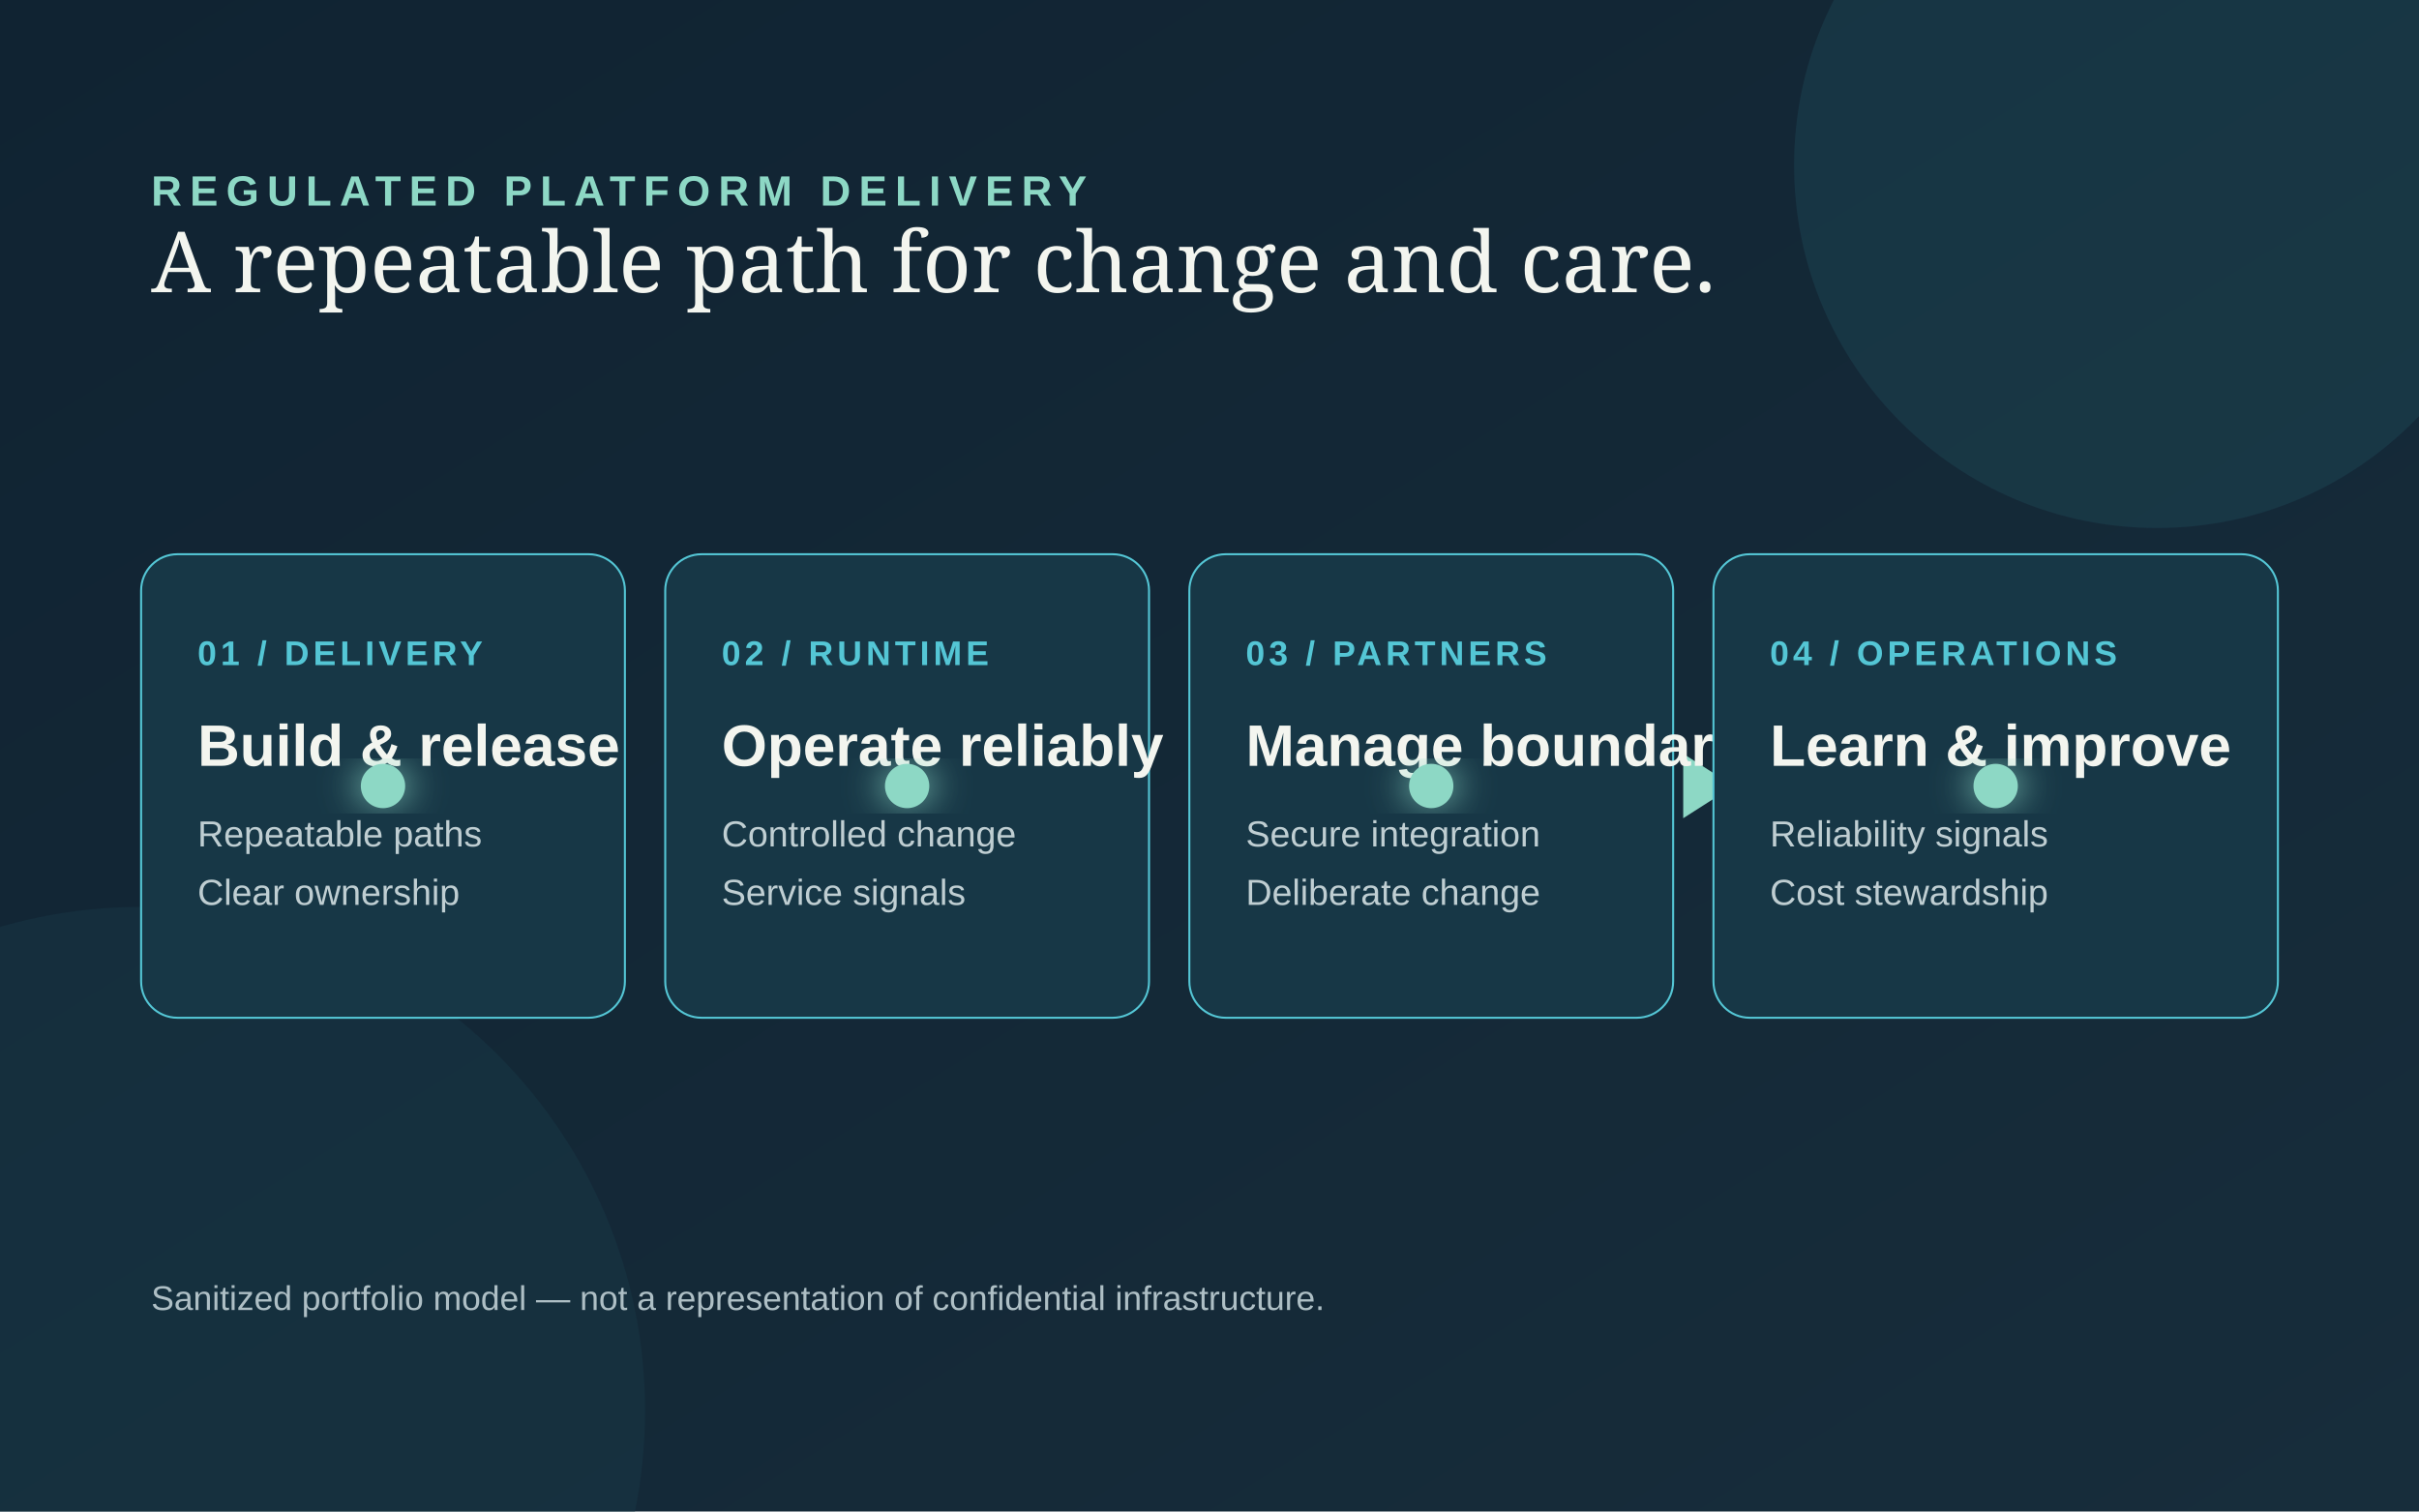
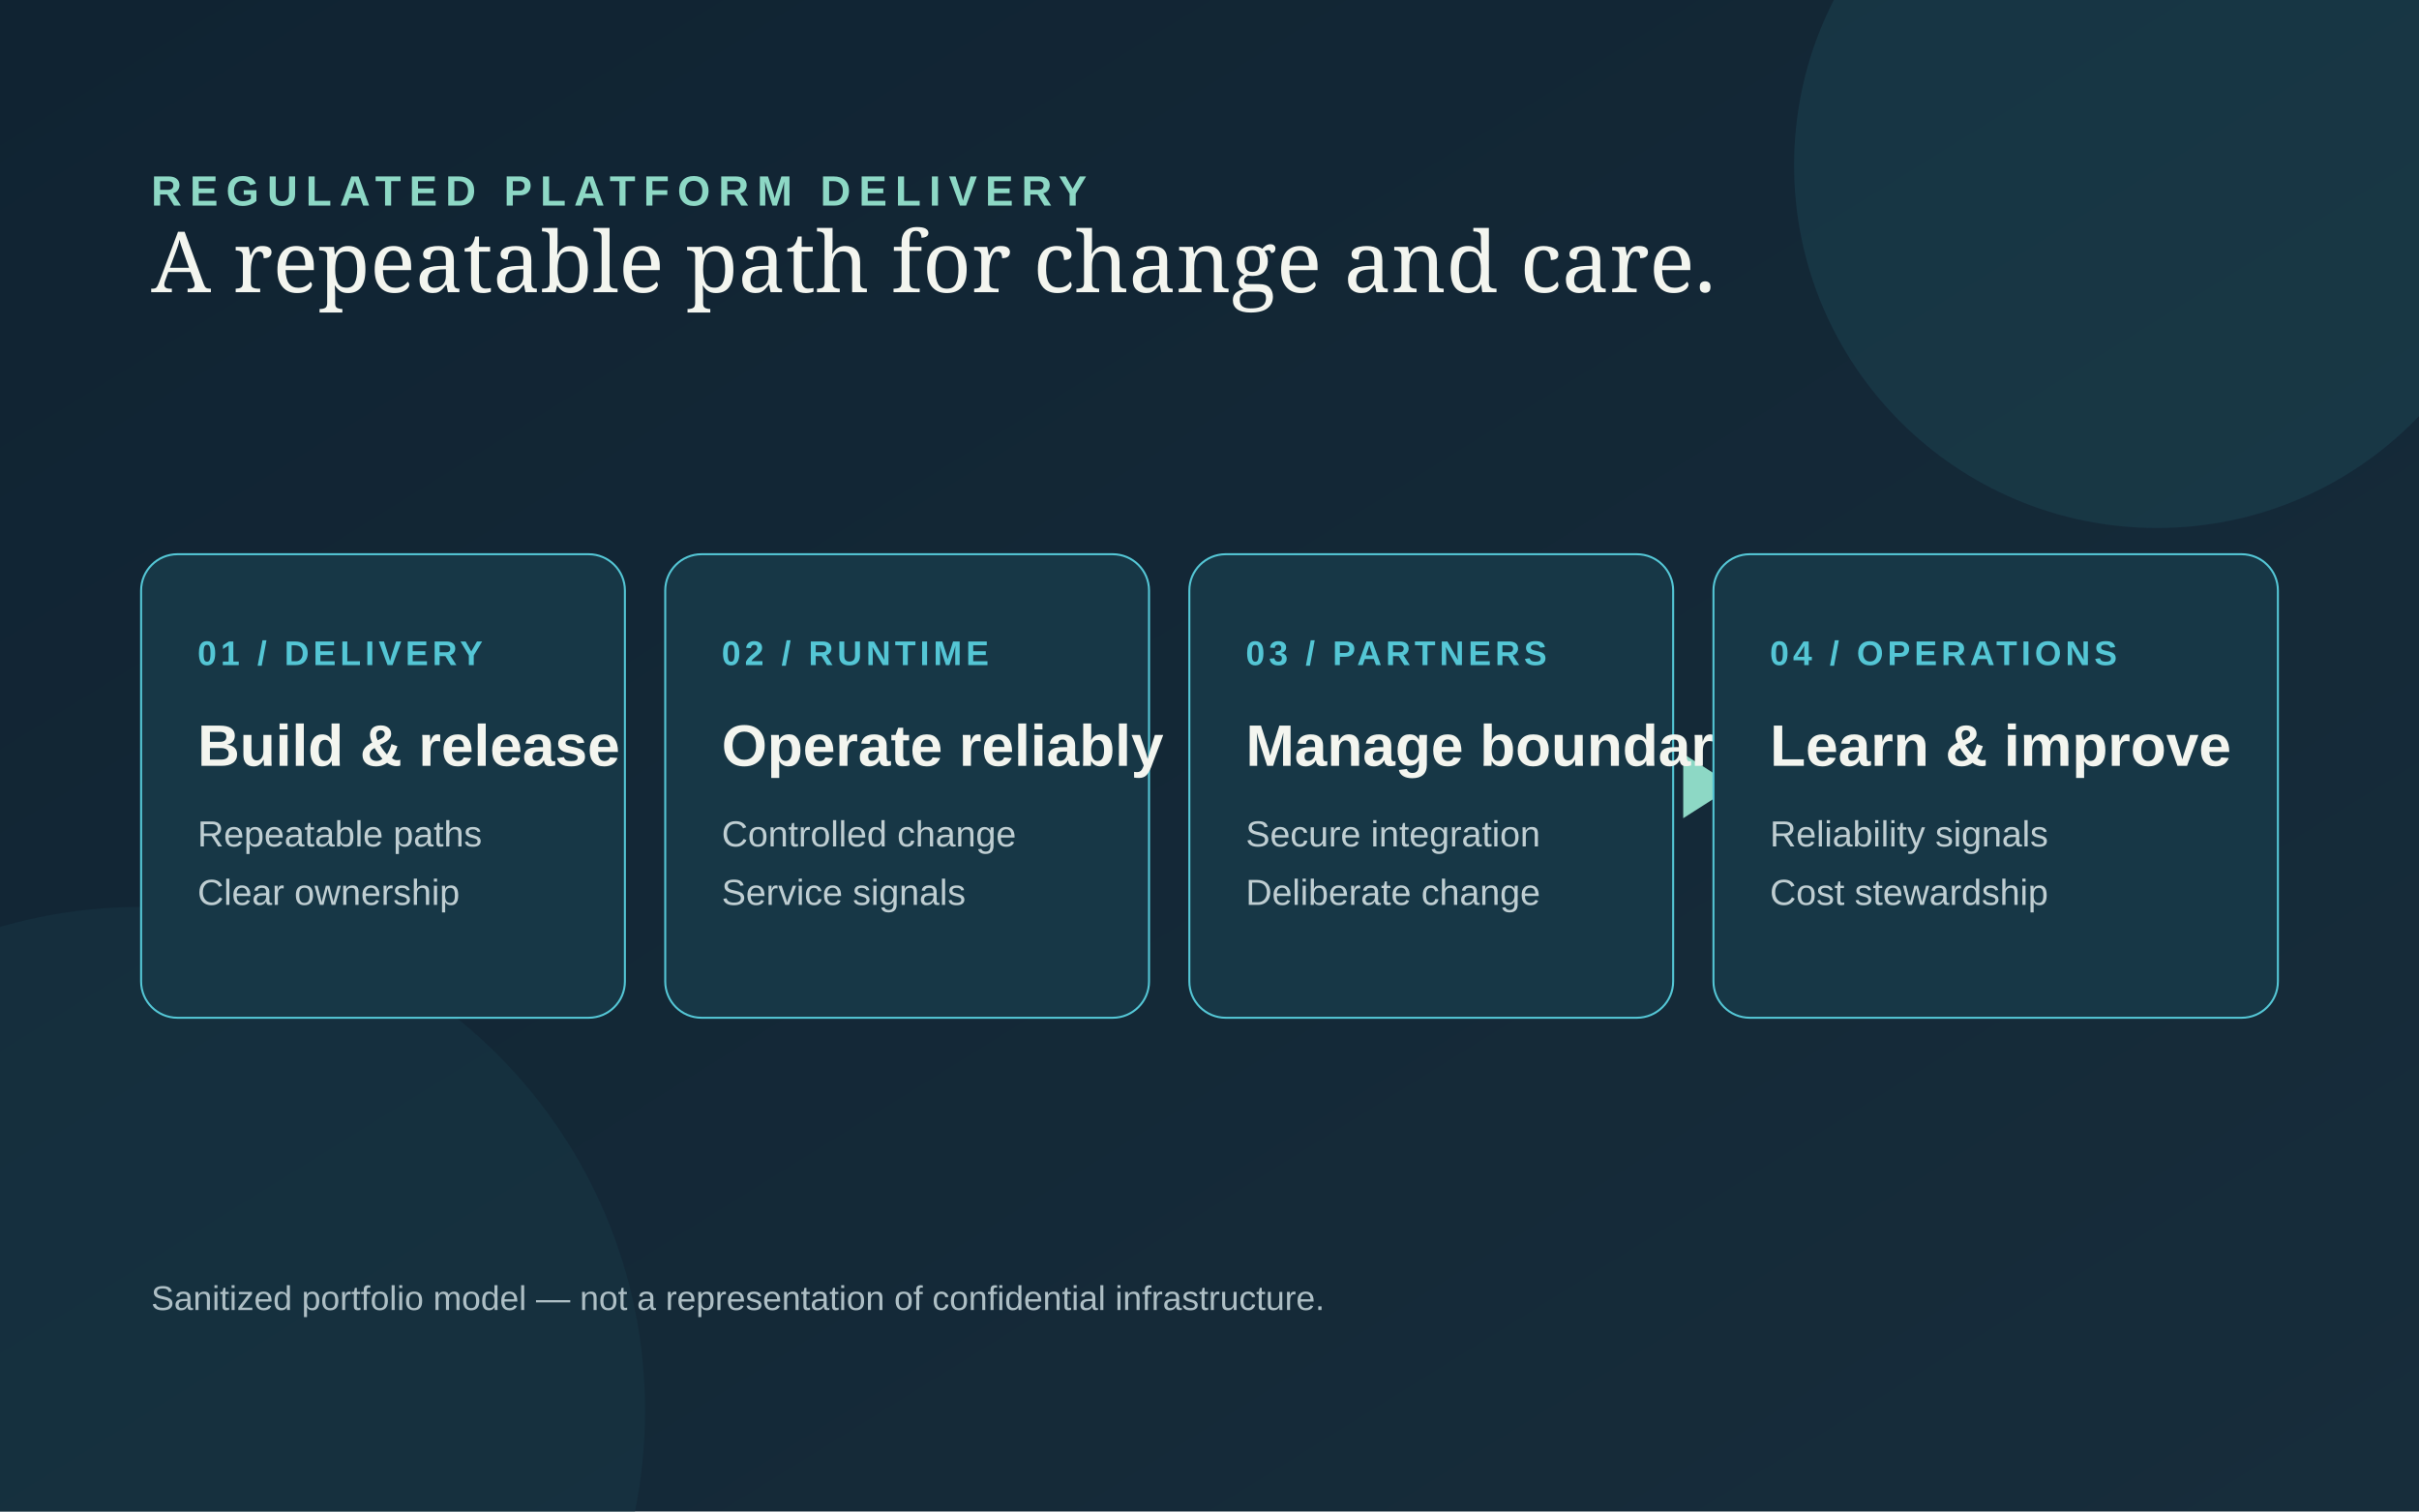
<svg xmlns="http://www.w3.org/2000/svg" viewBox="0 0 1200 750" role="img" aria-labelledby="title desc">
  <defs>
    <linearGradient id="bg" x1="0" y1="0" x2="1" y2="1">
      <stop stop-color="#102332" />
      <stop offset="1" stop-color="#172d3b" />
    </linearGradient>
    <linearGradient id="line" x1="0" x2="1">
      <stop stop-color="#54c6d5" />
      <stop offset="1" stop-color="#8dd8c5" />
    </linearGradient>
-     <filter id="glow">
-       <feGaussianBlur stdDeviation="10" result="b" />
-       <feMerge>
-         <feMergeNode in="b" />
-         <feMergeNode in="SourceGraphic" />
-       </feMerge>
-     </filter>
  </defs>
  <rect width="1200" height="750" fill="url(#bg)" />
  <circle cx="1070" cy="82" r="180" fill="#1c4655" opacity=".45" />
  <circle cx="70" cy="700" r="250" fill="#183c4b" opacity=".36" />
  <text x="75" y="102" fill="#8dd8c5" font-family="Arial, sans-serif" font-size="21" font-weight="700" letter-spacing="4">REGULATED PLATFORM DELIVERY</text>
  <text x="75" y="145" fill="#f3f5ef" font-family="Georgia, serif" font-size="42">A repeatable path for change and care.</text>
  <path d="M210 390H1000" stroke="url(#line)" stroke-width="5" stroke-linecap="round" opacity=".8" />
  <path d="M380 390l-25-16v32zM620 390l-25-16v32zM860 390l-25-16v32z" fill="#8dd8c5" />
  <g font-family="Arial, sans-serif">
    <g transform="translate(70 275)">
      <rect width="240" height="230" rx="18" fill="#173746" stroke="#54c6d5" />
      <text x="28" y="55" fill="#54c6d5" font-size="17" font-weight="700" letter-spacing="2">01 / DELIVERY</text>
      <text x="28" y="105" fill="#f3f5ef" font-size="29" font-weight="700">Build &amp; release</text>
      <text x="28" y="145" fill="#bfced2" font-size="18">Repeatable paths</text>
      <text x="28" y="174" fill="#bfced2" font-size="18">Clear ownership</text>
    </g>
    <g transform="translate(330 275)">
      <rect width="240" height="230" rx="18" fill="#173746" stroke="#54c6d5" />
      <text x="28" y="55" fill="#54c6d5" font-size="17" font-weight="700" letter-spacing="2">02 / RUNTIME</text>
      <text x="28" y="105" fill="#f3f5ef" font-size="29" font-weight="700">Operate reliably</text>
      <text x="28" y="145" fill="#bfced2" font-size="18">Controlled change</text>
      <text x="28" y="174" fill="#bfced2" font-size="18">Service signals</text>
    </g>
    <g transform="translate(590 275)">
      <rect width="240" height="230" rx="18" fill="#173746" stroke="#54c6d5" />
      <text x="28" y="55" fill="#54c6d5" font-size="17" font-weight="700" letter-spacing="2">03 / PARTNERS</text>
      <text x="28" y="105" fill="#f3f5ef" font-size="29" font-weight="700">Manage boundaries</text>
      <text x="28" y="145" fill="#bfced2" font-size="18">Secure integration</text>
      <text x="28" y="174" fill="#bfced2" font-size="18">Deliberate change</text>
    </g>
    <g transform="translate(850 275)">
      <rect width="280" height="230" rx="18" fill="#173746" stroke="#54c6d5" />
      <text x="28" y="55" fill="#54c6d5" font-size="17" font-weight="700" letter-spacing="2">04 / OPERATIONS</text>
      <text x="28" y="105" fill="#f3f5ef" font-size="29" font-weight="700">Learn &amp; improve</text>
      <text x="28" y="145" fill="#bfced2" font-size="18">Reliability signals</text>
      <text x="28" y="174" fill="#bfced2" font-size="18">Cost stewardship</text>
    </g>
  </g>
-   <g filter="url(#glow)">
-     <circle cx="190" cy="390" r="11" fill="#8dd8c5" />
-     <circle cx="450" cy="390" r="11" fill="#8dd8c5" />
-     <circle cx="710" cy="390" r="11" fill="#8dd8c5" />
-     <circle cx="990" cy="390" r="11" fill="#8dd8c5" />
-   </g>
  <text x="75" y="650" fill="#aebfc5" font-family="Arial, sans-serif" font-size="17">Sanitized portfolio model — not a representation of confidential infrastructure.</text>
</svg>
